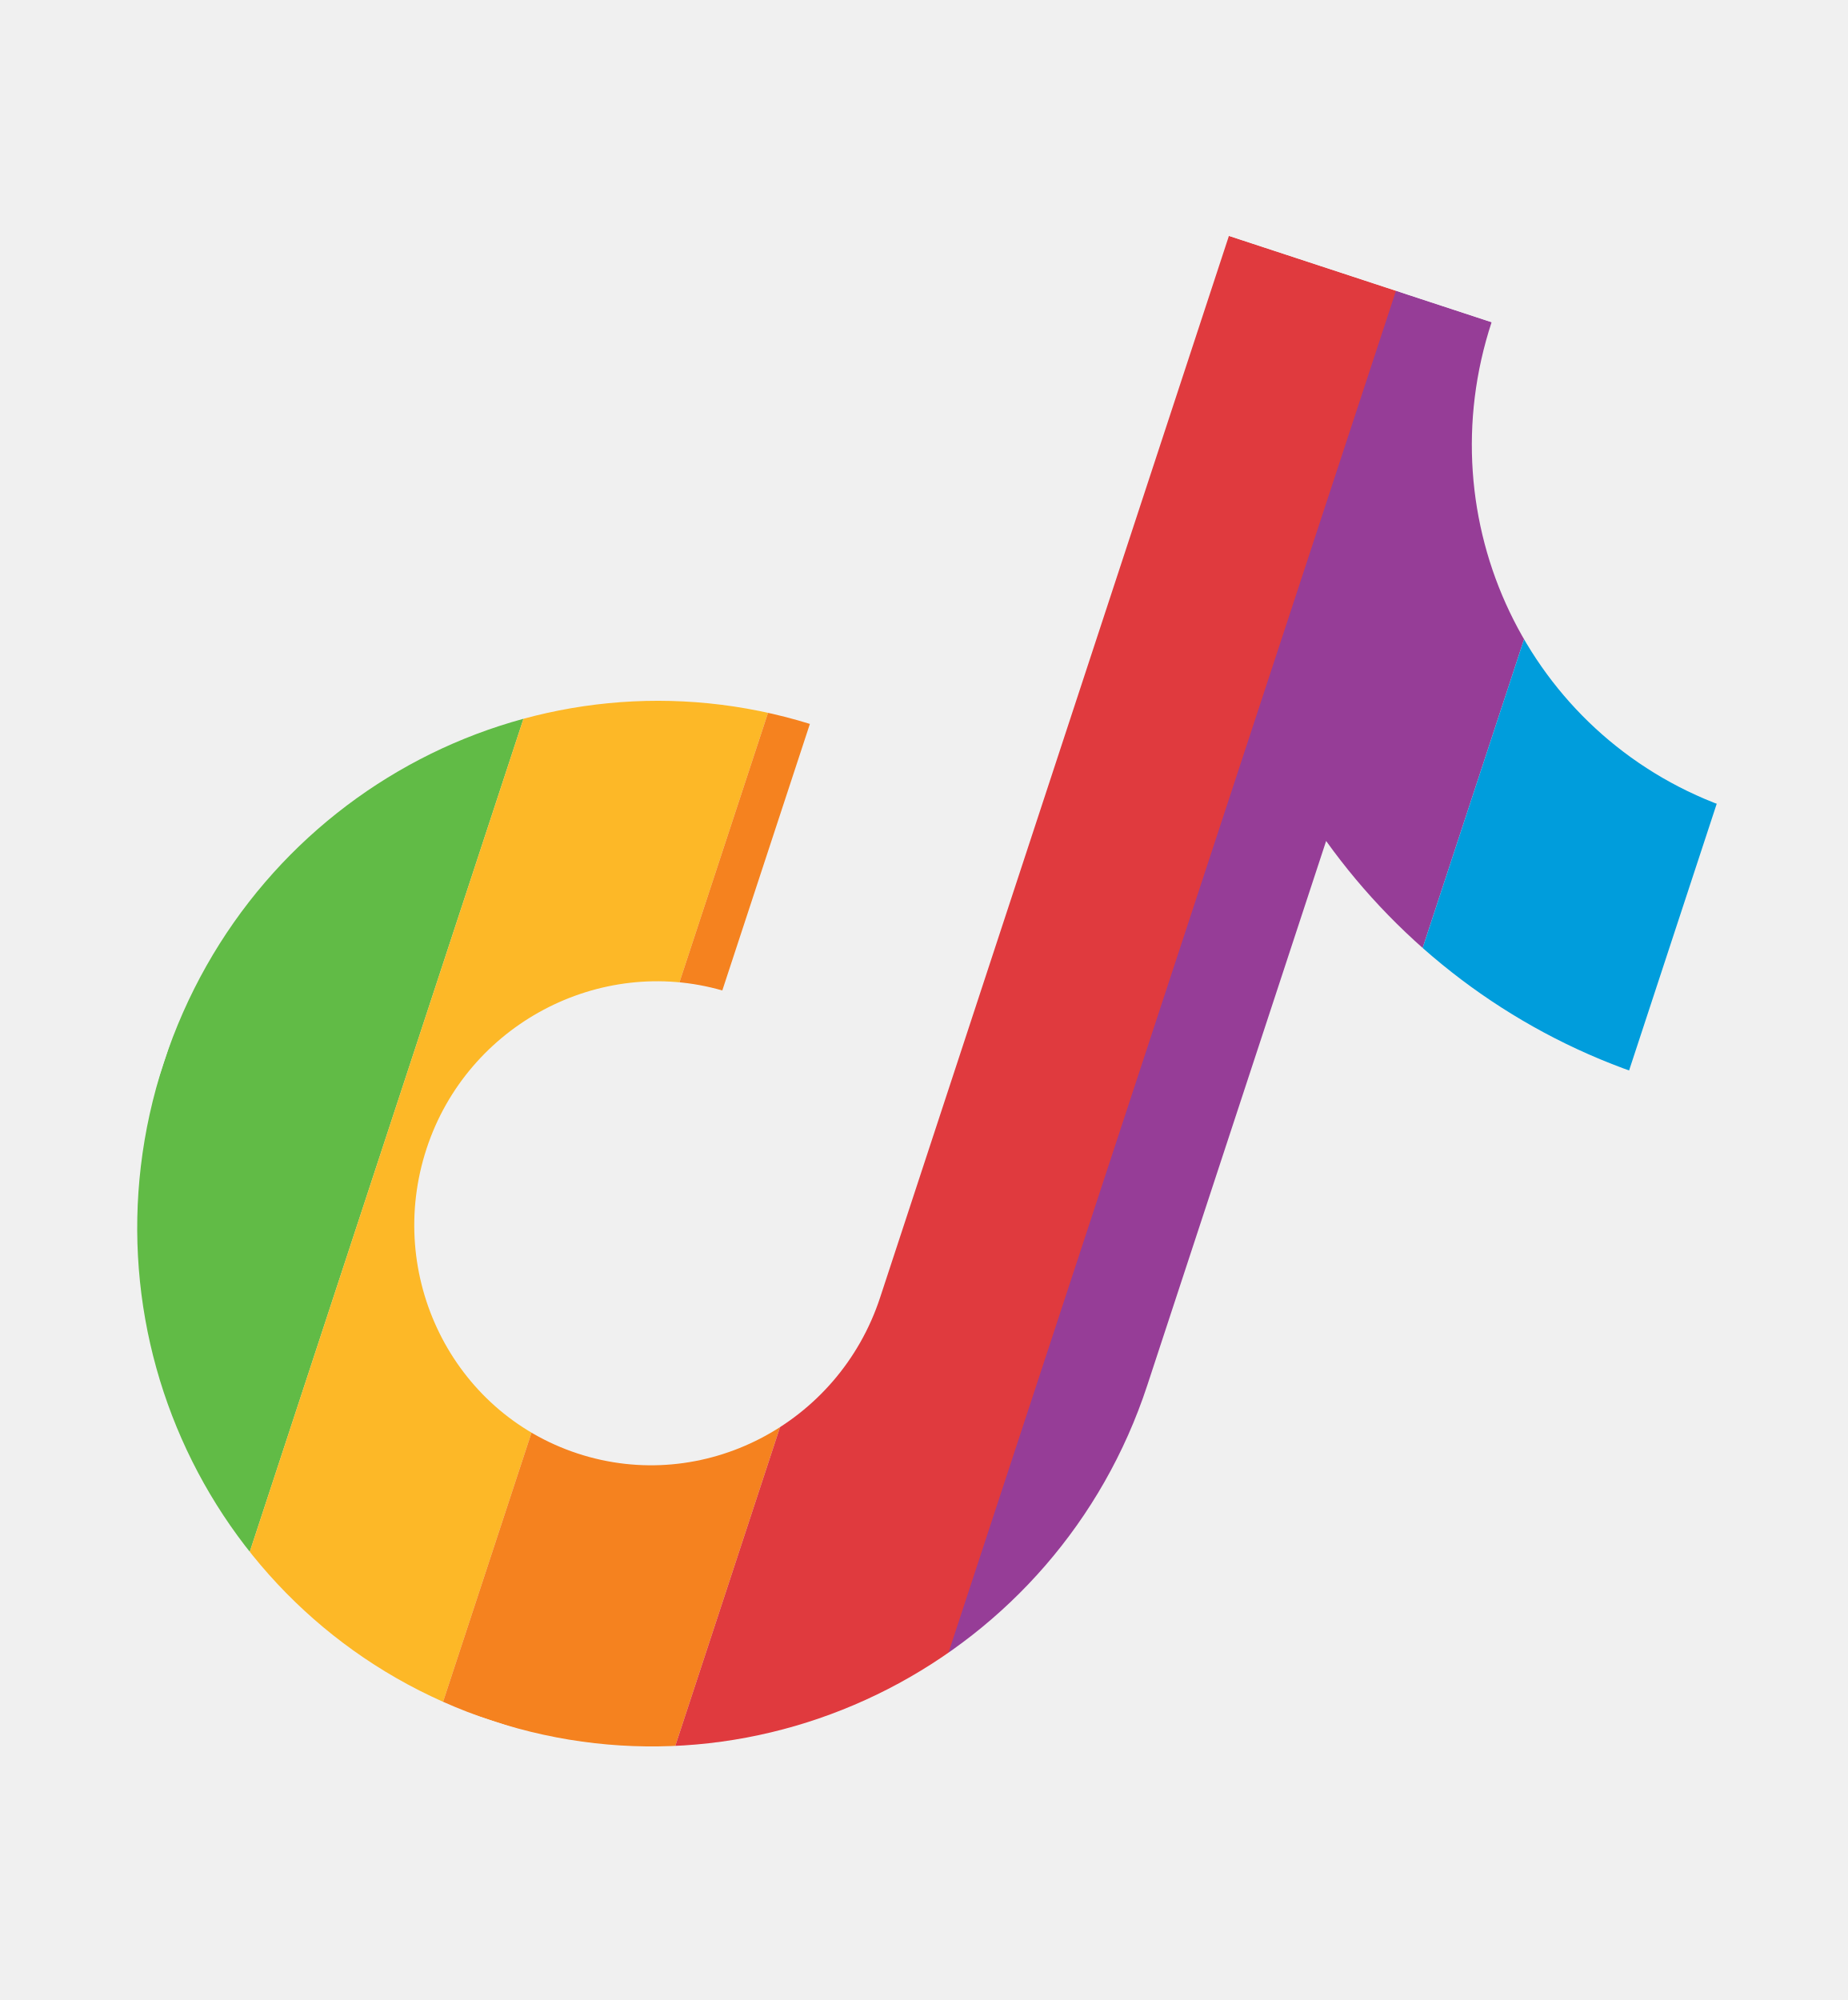
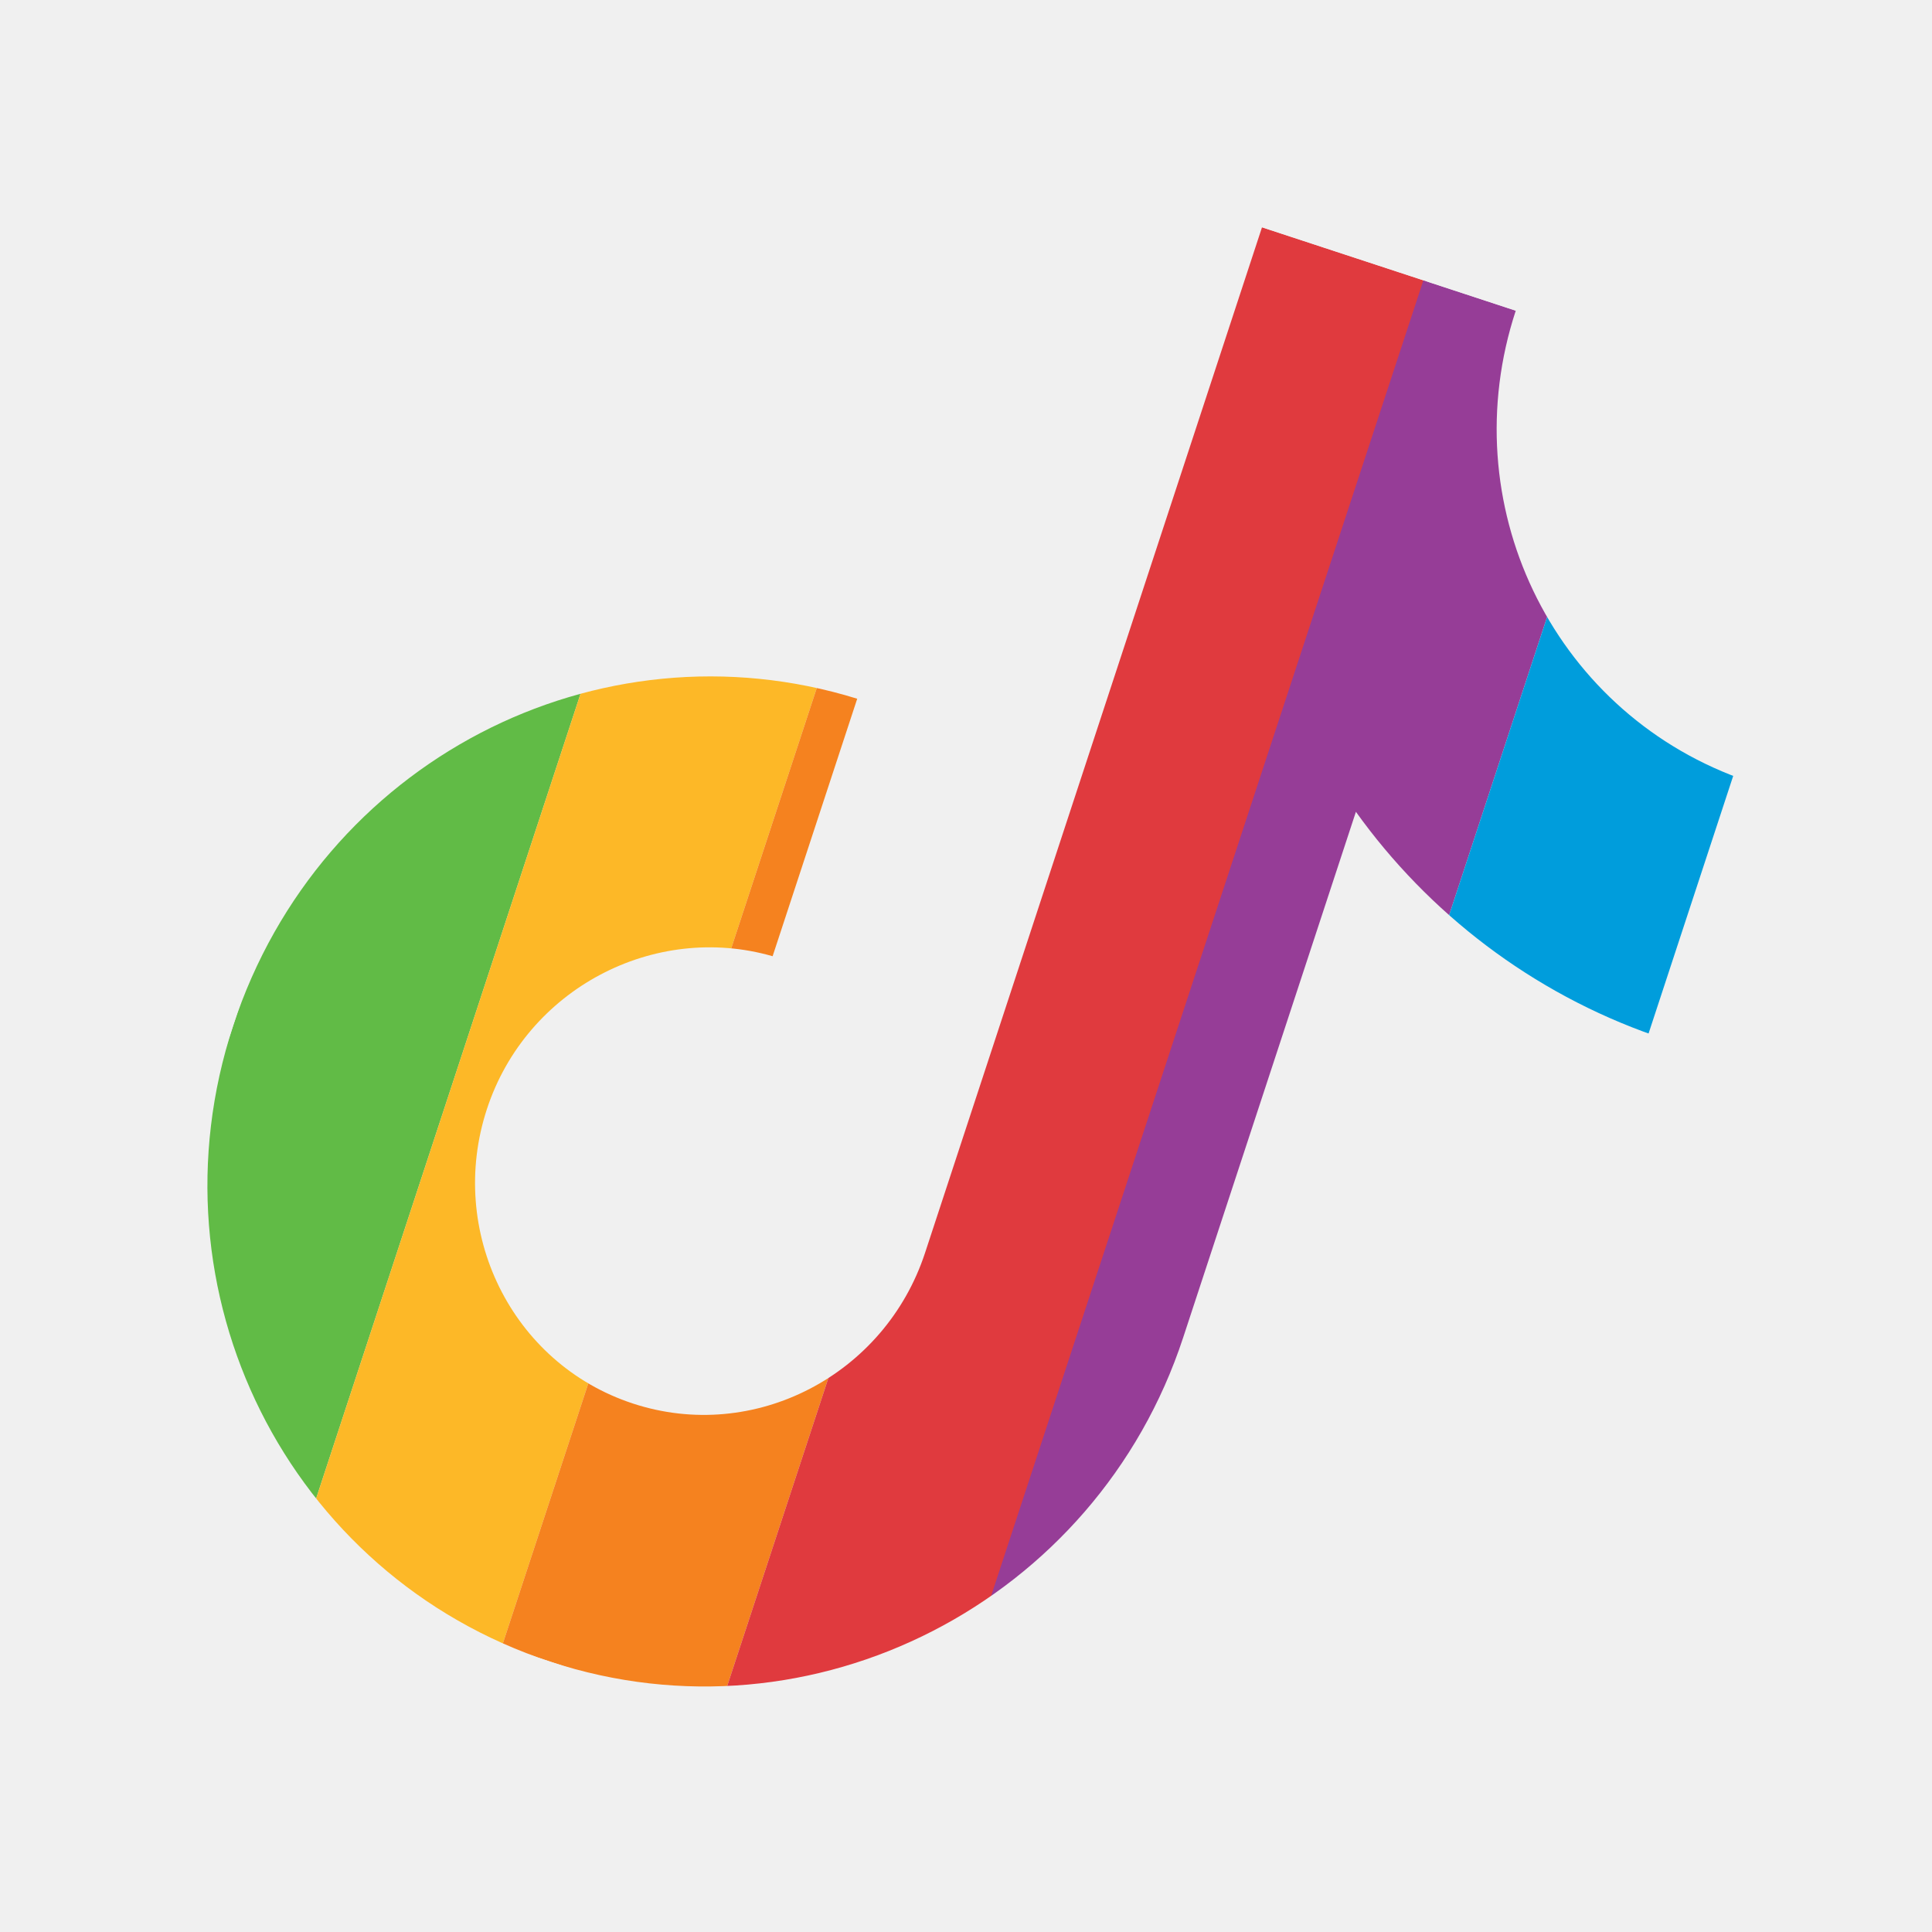
- <svg xmlns="http://www.w3.org/2000/svg" width="473" height="512" viewBox="0 0 473 512" fill="none">
-   <mask id="mask0_183_5" style="mask-type:alpha" maskUnits="userSpaceOnUse" x="35" y="60" width="407" height="388">
-     <path d="M381.85 82.483L314.604 60.389L225.304 332.181C214.664 364.565 180.061 382.669 147.875 372.094C115.689 361.519 98.566 326.42 109.206 294.036C119.655 262.231 153.495 244.516 184.911 253.558L207.331 185.321C138.556 164.005 64.95 201.97 41.96 271.942C18.78 342.493 56.485 417.67 126.03 440.52C195.574 463.369 270.709 424.625 293.699 354.653L339.489 215.287C358.698 242.101 386.124 263.286 418.695 274.628L441.115 206.39C391.108 188.038 365.13 133.372 381.85 82.483Z" fill="white" />
+ <svg xmlns="http://www.w3.org/2000/svg" width="512" height="512" viewBox="0 0 512 512" fill="none">
+   <mask id="mask0_185_16" style="mask-type:alpha" maskUnits="userSpaceOnUse" x="54" y="60" width="407" height="387">
+     <path d="M401.69 82.333L334.444 60.239L245.144 332.032C234.504 364.416 199.901 382.519 167.715 371.945C135.529 361.37 118.405 326.271 129.046 293.886C139.495 262.082 173.334 244.367 204.751 253.408L227.171 185.171C158.396 163.855 84.79 201.821 61.8 271.792C38.62 342.344 76.325 417.521 145.87 440.371C215.414 463.22 290.549 424.476 313.539 354.503L359.329 215.137C378.538 241.952 405.964 263.136 438.535 274.479L460.955 206.241C410.948 187.889 384.97 133.222 401.69 82.333Z" fill="white" />
  </mask>
-   <g mask="url(#mask0_183_5)">
-     <rect x="131.26" y="0.149" width="60" height="420" transform="rotate(18.1883 131.26 0.149414)" fill="#61BB46" />
-     <rect x="188.262" y="18.878" width="59" height="420" transform="rotate(18.1883 188.262 18.8779)" fill="#FDB827" />
-     <rect x="244.314" y="37.294" width="60" height="420" transform="rotate(18.1883 244.314 37.2939)" fill="#F5821F" />
-     <rect x="301.316" y="56.023" width="60" height="420" transform="rotate(18.1883 301.316 56.0225)" fill="#E03A3E" />
-     <rect x="357.368" y="74.439" width="59" height="420" transform="rotate(18.1883 357.368 74.4395)" fill="#963D97" />
-     <rect x="413.42" y="92.856" width="60" height="420" transform="rotate(18.1883 413.42 92.8555)" fill="#009DDC" />
+   <g mask="url(#mask0_185_16)">
+     <rect x="151.1" width="60" height="420" transform="rotate(18.1883 151.1 0)" fill="#61BB46" />
+     <rect x="208.102" y="18.729" width="59" height="420" transform="rotate(18.1883 208.102 18.7285)" fill="#FDB827" />
+     <rect x="264.154" y="37.145" width="60" height="420" transform="rotate(18.1883 264.154 37.1445)" fill="#F5821F" />
+     <rect x="321.156" y="55.873" width="60" height="420" transform="rotate(18.1883 321.156 55.873)" fill="#E03A3E" />
+     <rect x="377.208" y="74.29" width="59" height="420" transform="rotate(18.1883 377.208 74.29)" fill="#963D97" />
+     <rect x="433.26" y="92.706" width="60" height="420" transform="rotate(18.1883 433.26 92.7061)" fill="#009DDC" />
  </g>
</svg>
